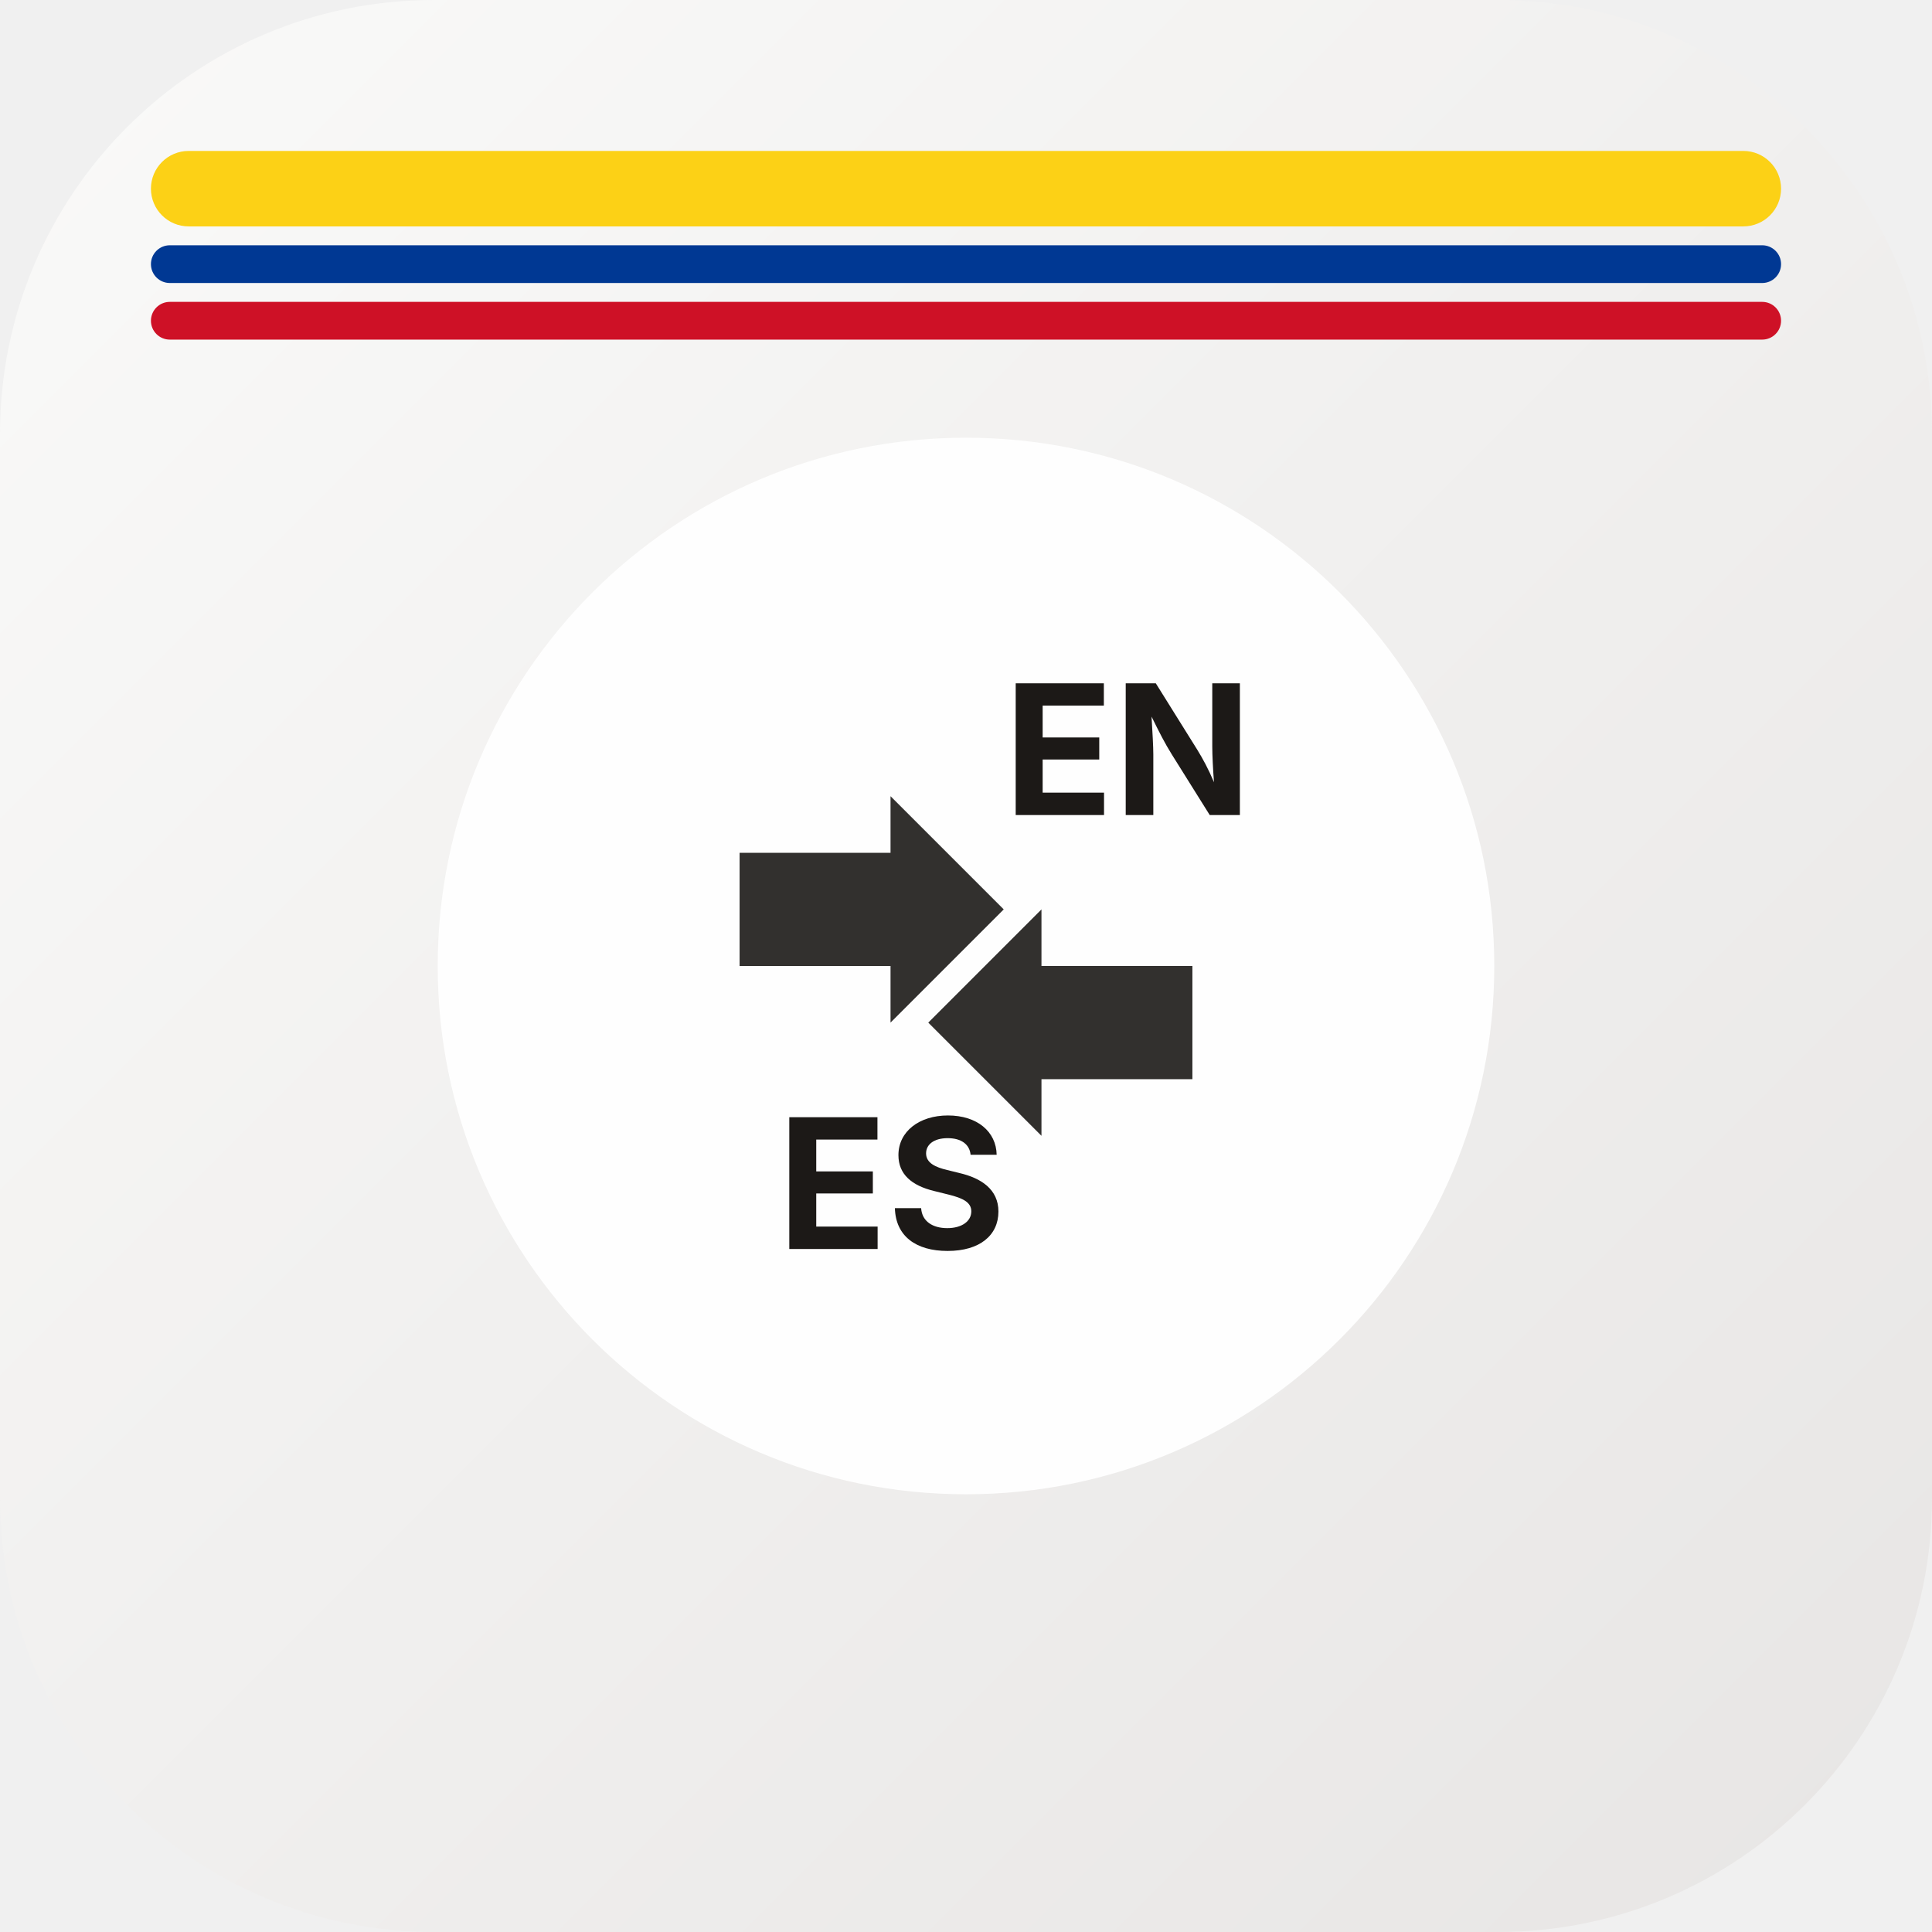
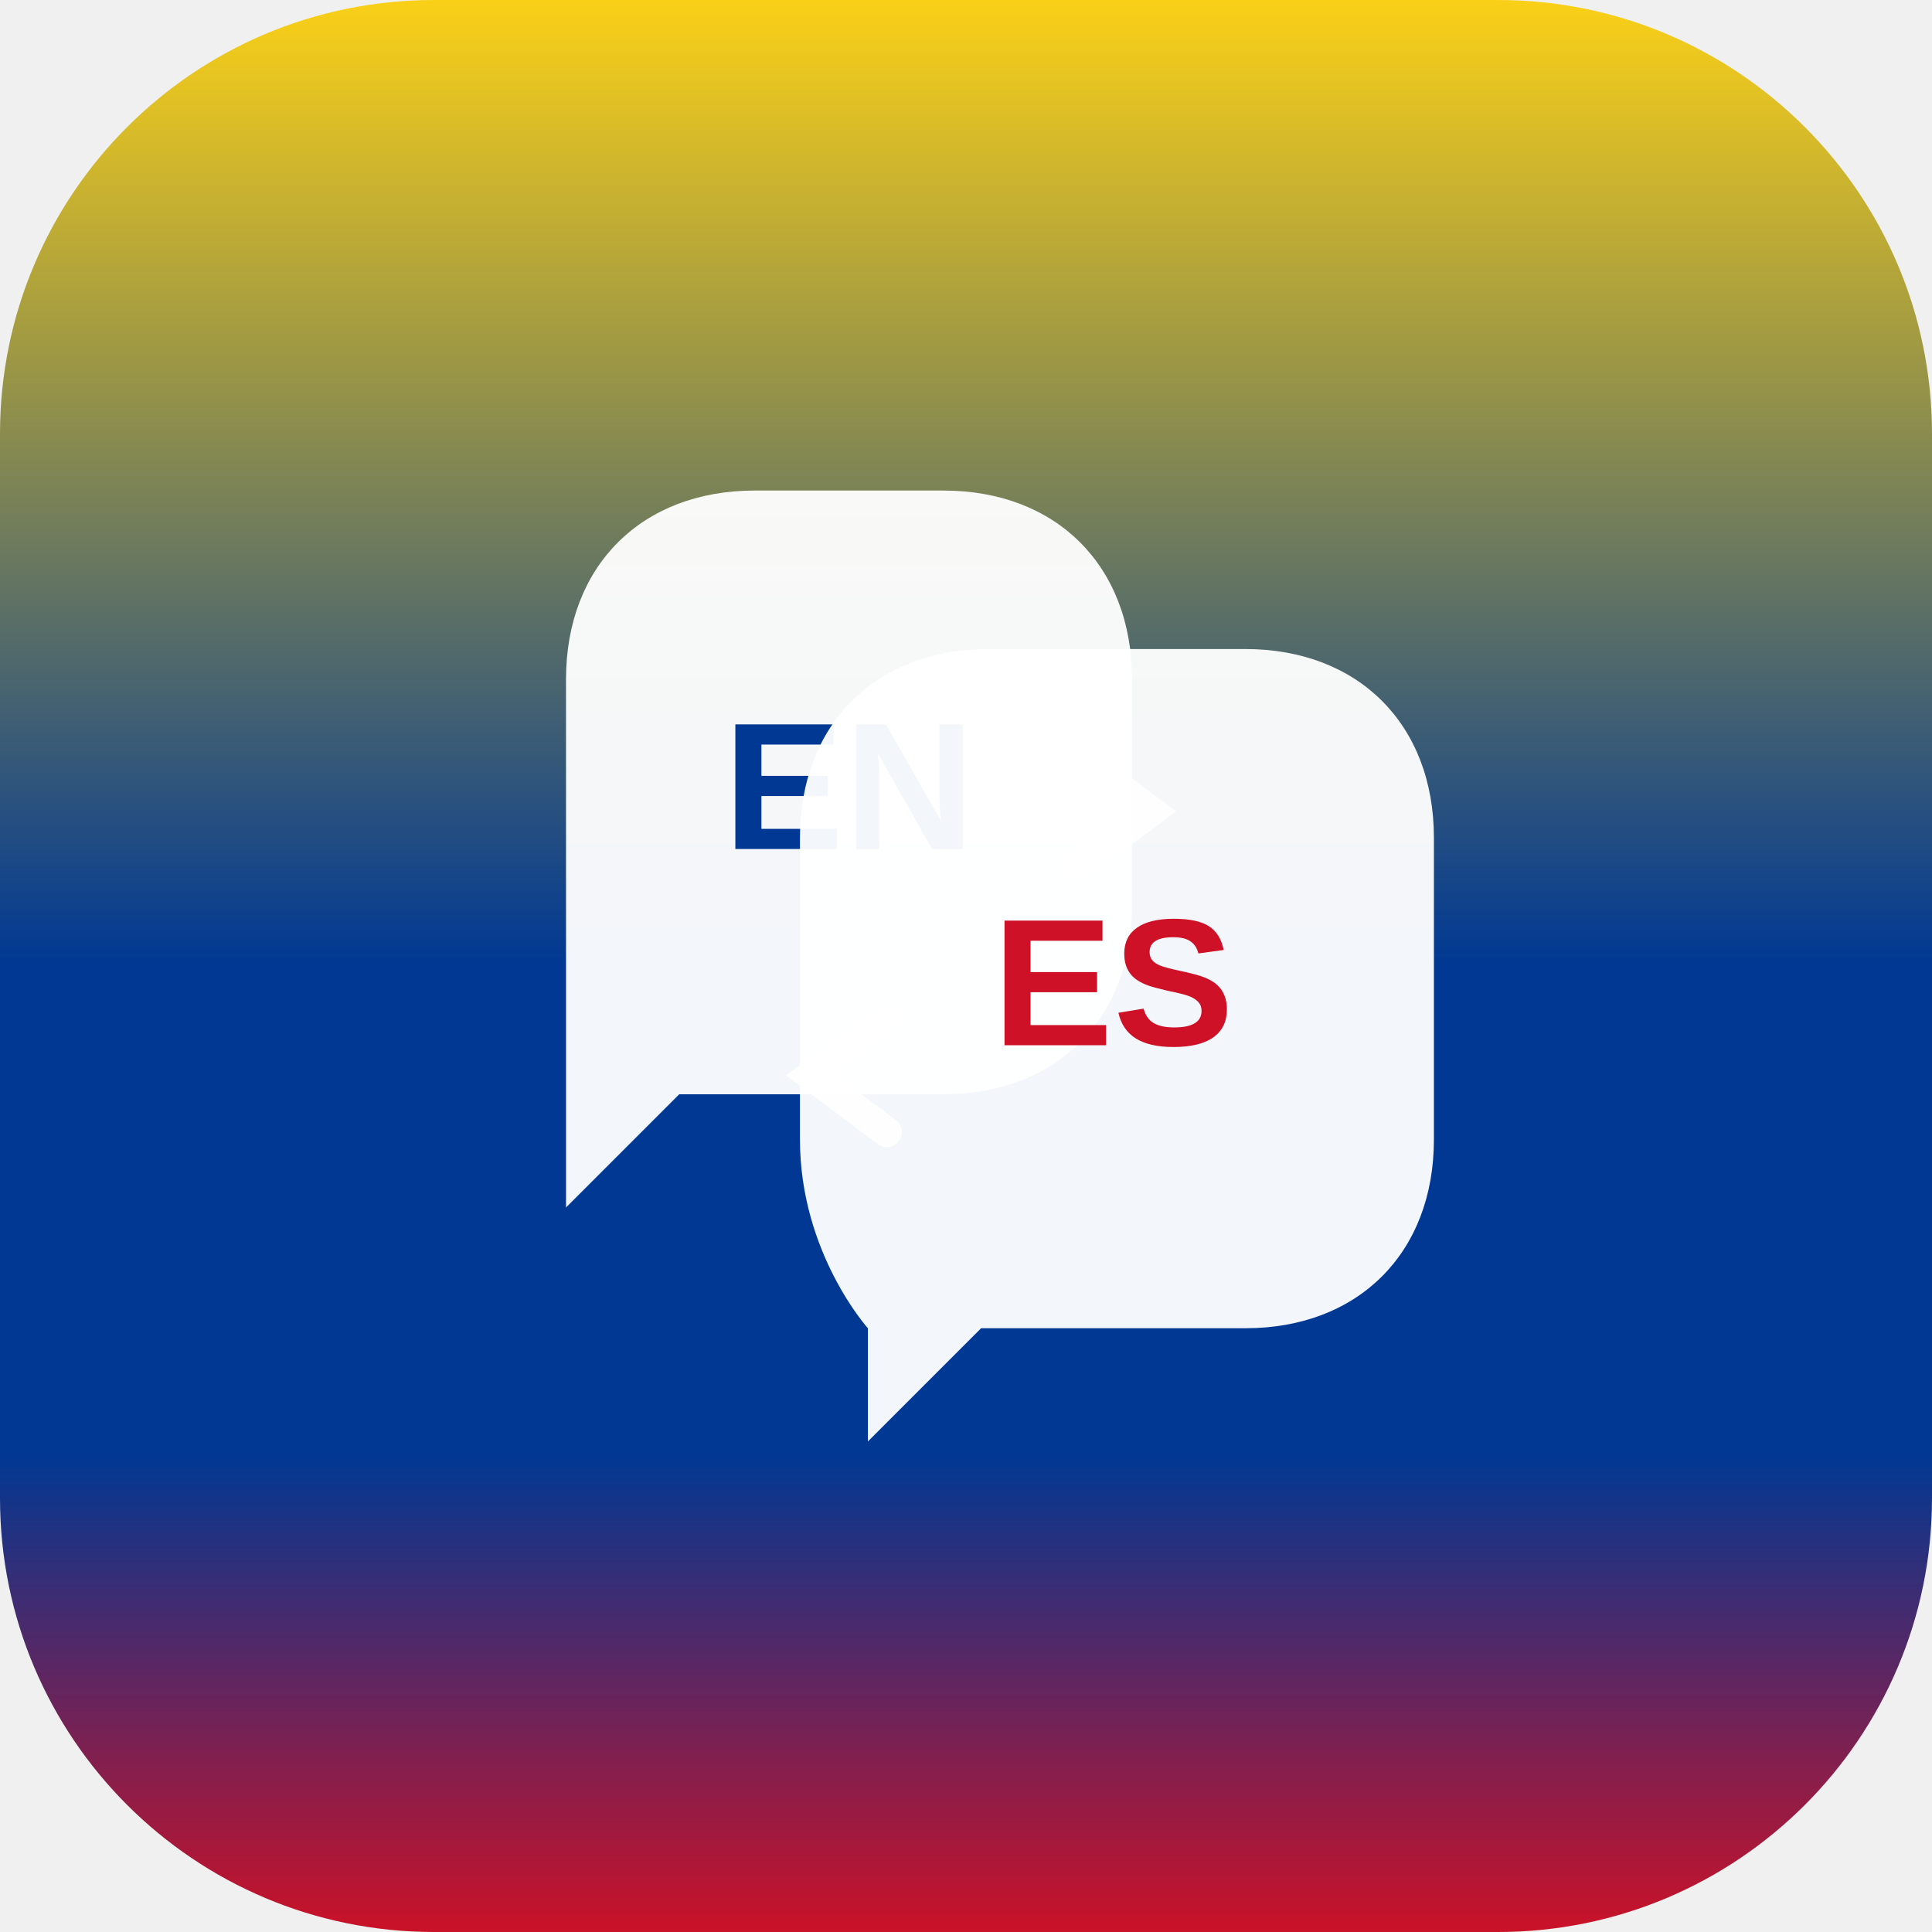
<svg xmlns="http://www.w3.org/2000/svg" width="512" height="512" viewBox="0 0 512 512" fill="none">
-   <rect width="512" height="512" rx="115" fill="url(#gradient)" />
-   <rect x="40" y="40" width="432" height="20" rx="10" fill="#FCD116" />
-   <rect x="40" y="65" width="432" height="10" rx="5" fill="#003893" />
-   <rect x="40" y="80" width="432" height="10" rx="5" fill="#CE1126" />
-   <g transform="translate(256, 256)">
-     <circle cx="0" cy="0" r="140" fill="rgba(255,255,255,0.95)" />
-     <g transform="translate(-60, -30)">
-       <path d="M 0 0 L 40 0 L 40 -15 L 70 15 L 40 45 L 40 30 L 0 30 Z" fill="#1c1917" opacity="0.9" />
-     </g>
-     <g transform="translate(60, 30) rotate(180)">
-       <path d="M 0 0 L 40 0 L 40 -15 L 70 15 L 40 45 L 40 30 L 0 30 Z" fill="#1c1917" opacity="0.9" />
-     </g>
-     <text x="-50" y="75" font-family="system-ui, -apple-system, sans-serif" font-size="48" font-weight="700" fill="#1c1917">ES</text>
-     <text x="10" y="-40" font-family="system-ui, -apple-system, sans-serif" font-size="48" font-weight="700" fill="#1c1917">EN</text>
-   </g>
  <defs>
-     <linearGradient id="gradient" x1="0%" y1="0%" x2="100%" y2="100%">
-       <stop offset="0%" style="stop-color:#fafaf9;stop-opacity:1" />
-       <stop offset="100%" style="stop-color:#e7e5e4;stop-opacity:1" />
+     <linearGradient id="colombianGrad" x1="0%" y1="0%" x2="0%" y2="100%">
+       <stop offset="0%" style="stop-color:#FCD116;stop-opacity:1" />
+       <stop offset="50%" style="stop-color:#003893;stop-opacity:1" />
+       <stop offset="75%" style="stop-color:#003893;stop-opacity:1" />
+       <stop offset="100%" style="stop-color:#CE1126;stop-opacity:1" />
    </linearGradient>
  </defs>
+   <rect width="512" height="512" rx="115" fill="url(#colombianGrad)" />
+   <path d="M150 180 C150 150, 170 130, 200 130 L250 130 C280 130, 300 150, 300 180 L300 240 C300 270, 280 290, 250 290 L180 290 L150 320 L150 290 C150 290, 150 270, 150 240 Z" fill="white" opacity="0.95" />
+   <text x="225" y="225" font-family="Arial, sans-serif" font-size="48" font-weight="bold" fill="#003893" text-anchor="middle">EN</text>
+   <path d="M212 222 C212 192, 232 172, 262 172 L330 172 C360 172, 380 192, 380 222 L380 302 C380 332, 360 352, 330 352 L260 352 L230 382 L230 352 C230 352, 212 332, 212 302 Z" fill="white" opacity="0.95" />
+   <text x="295" y="277" font-family="Arial, sans-serif" font-size="48" font-weight="bold" fill="#CE1126" text-anchor="middle">ES</text>
+   <path d="M285 200 L305 215 L285 230" stroke="white" stroke-width="8" stroke-linecap="round" fill="none" opacity="0.9" />
+   <path d="M235 270 L215 285 L235 300" stroke="white" stroke-width="8" stroke-linecap="round" fill="none" opacity="0.9" />
</svg>
